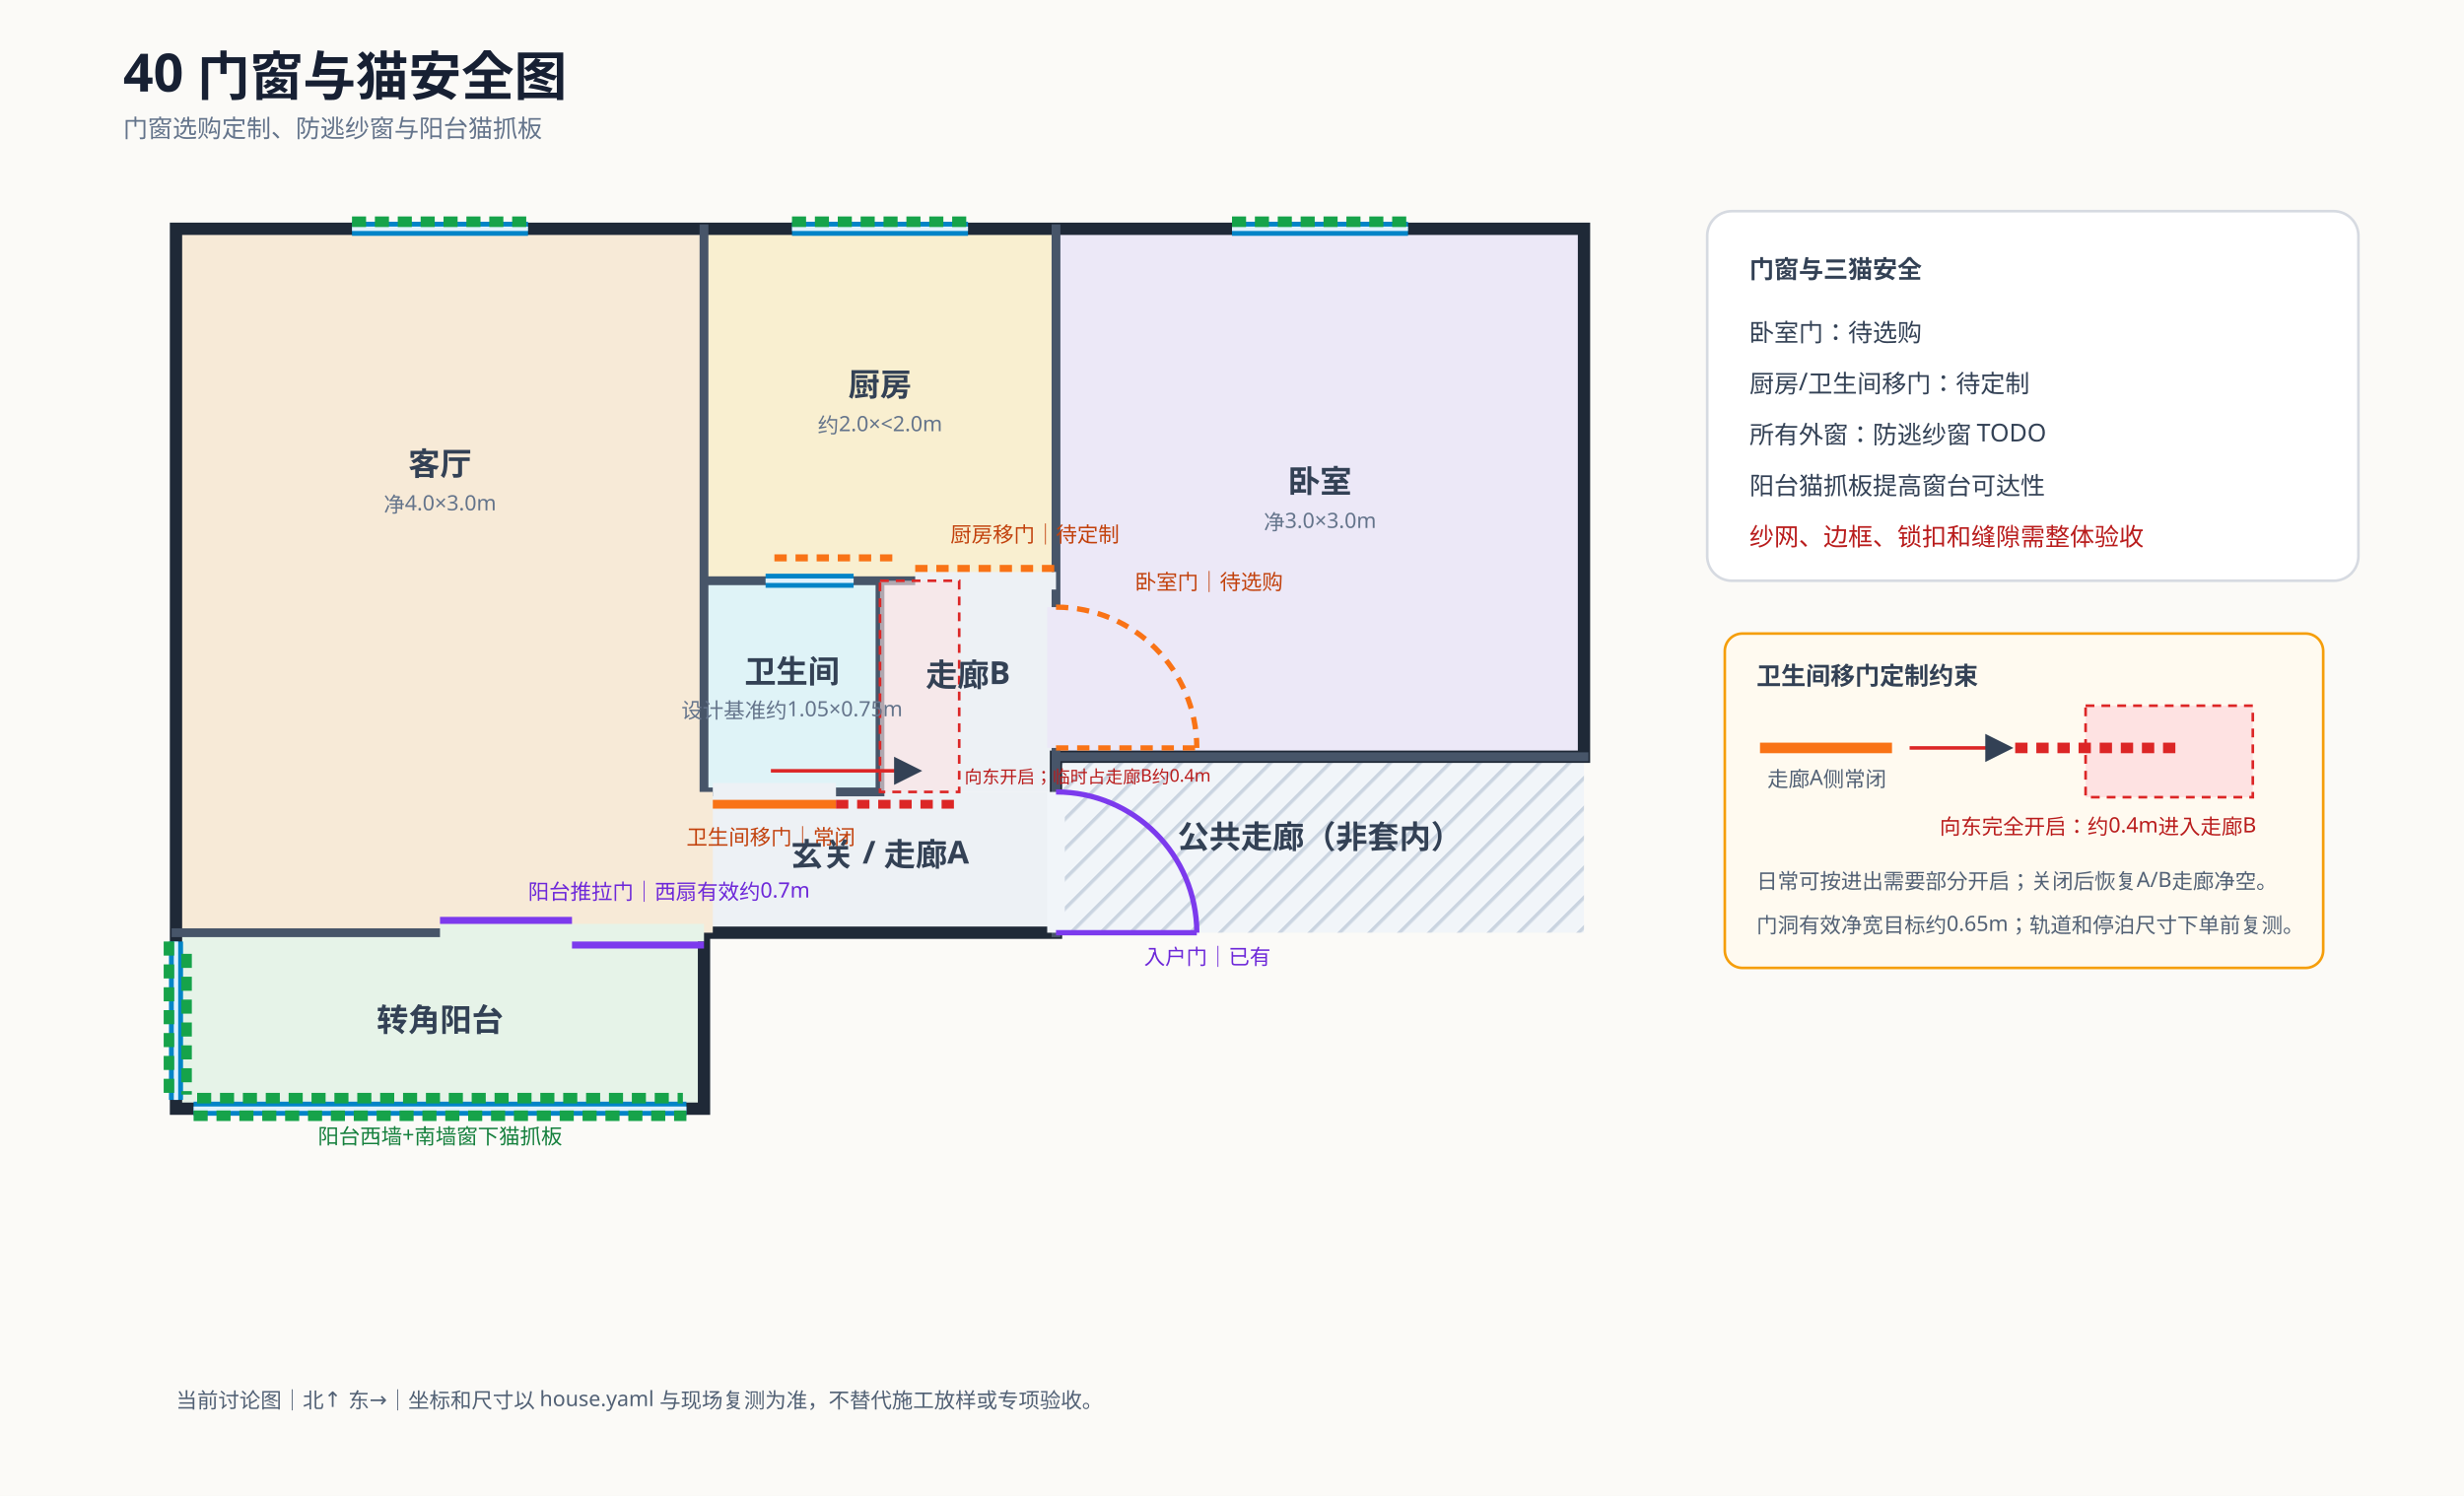
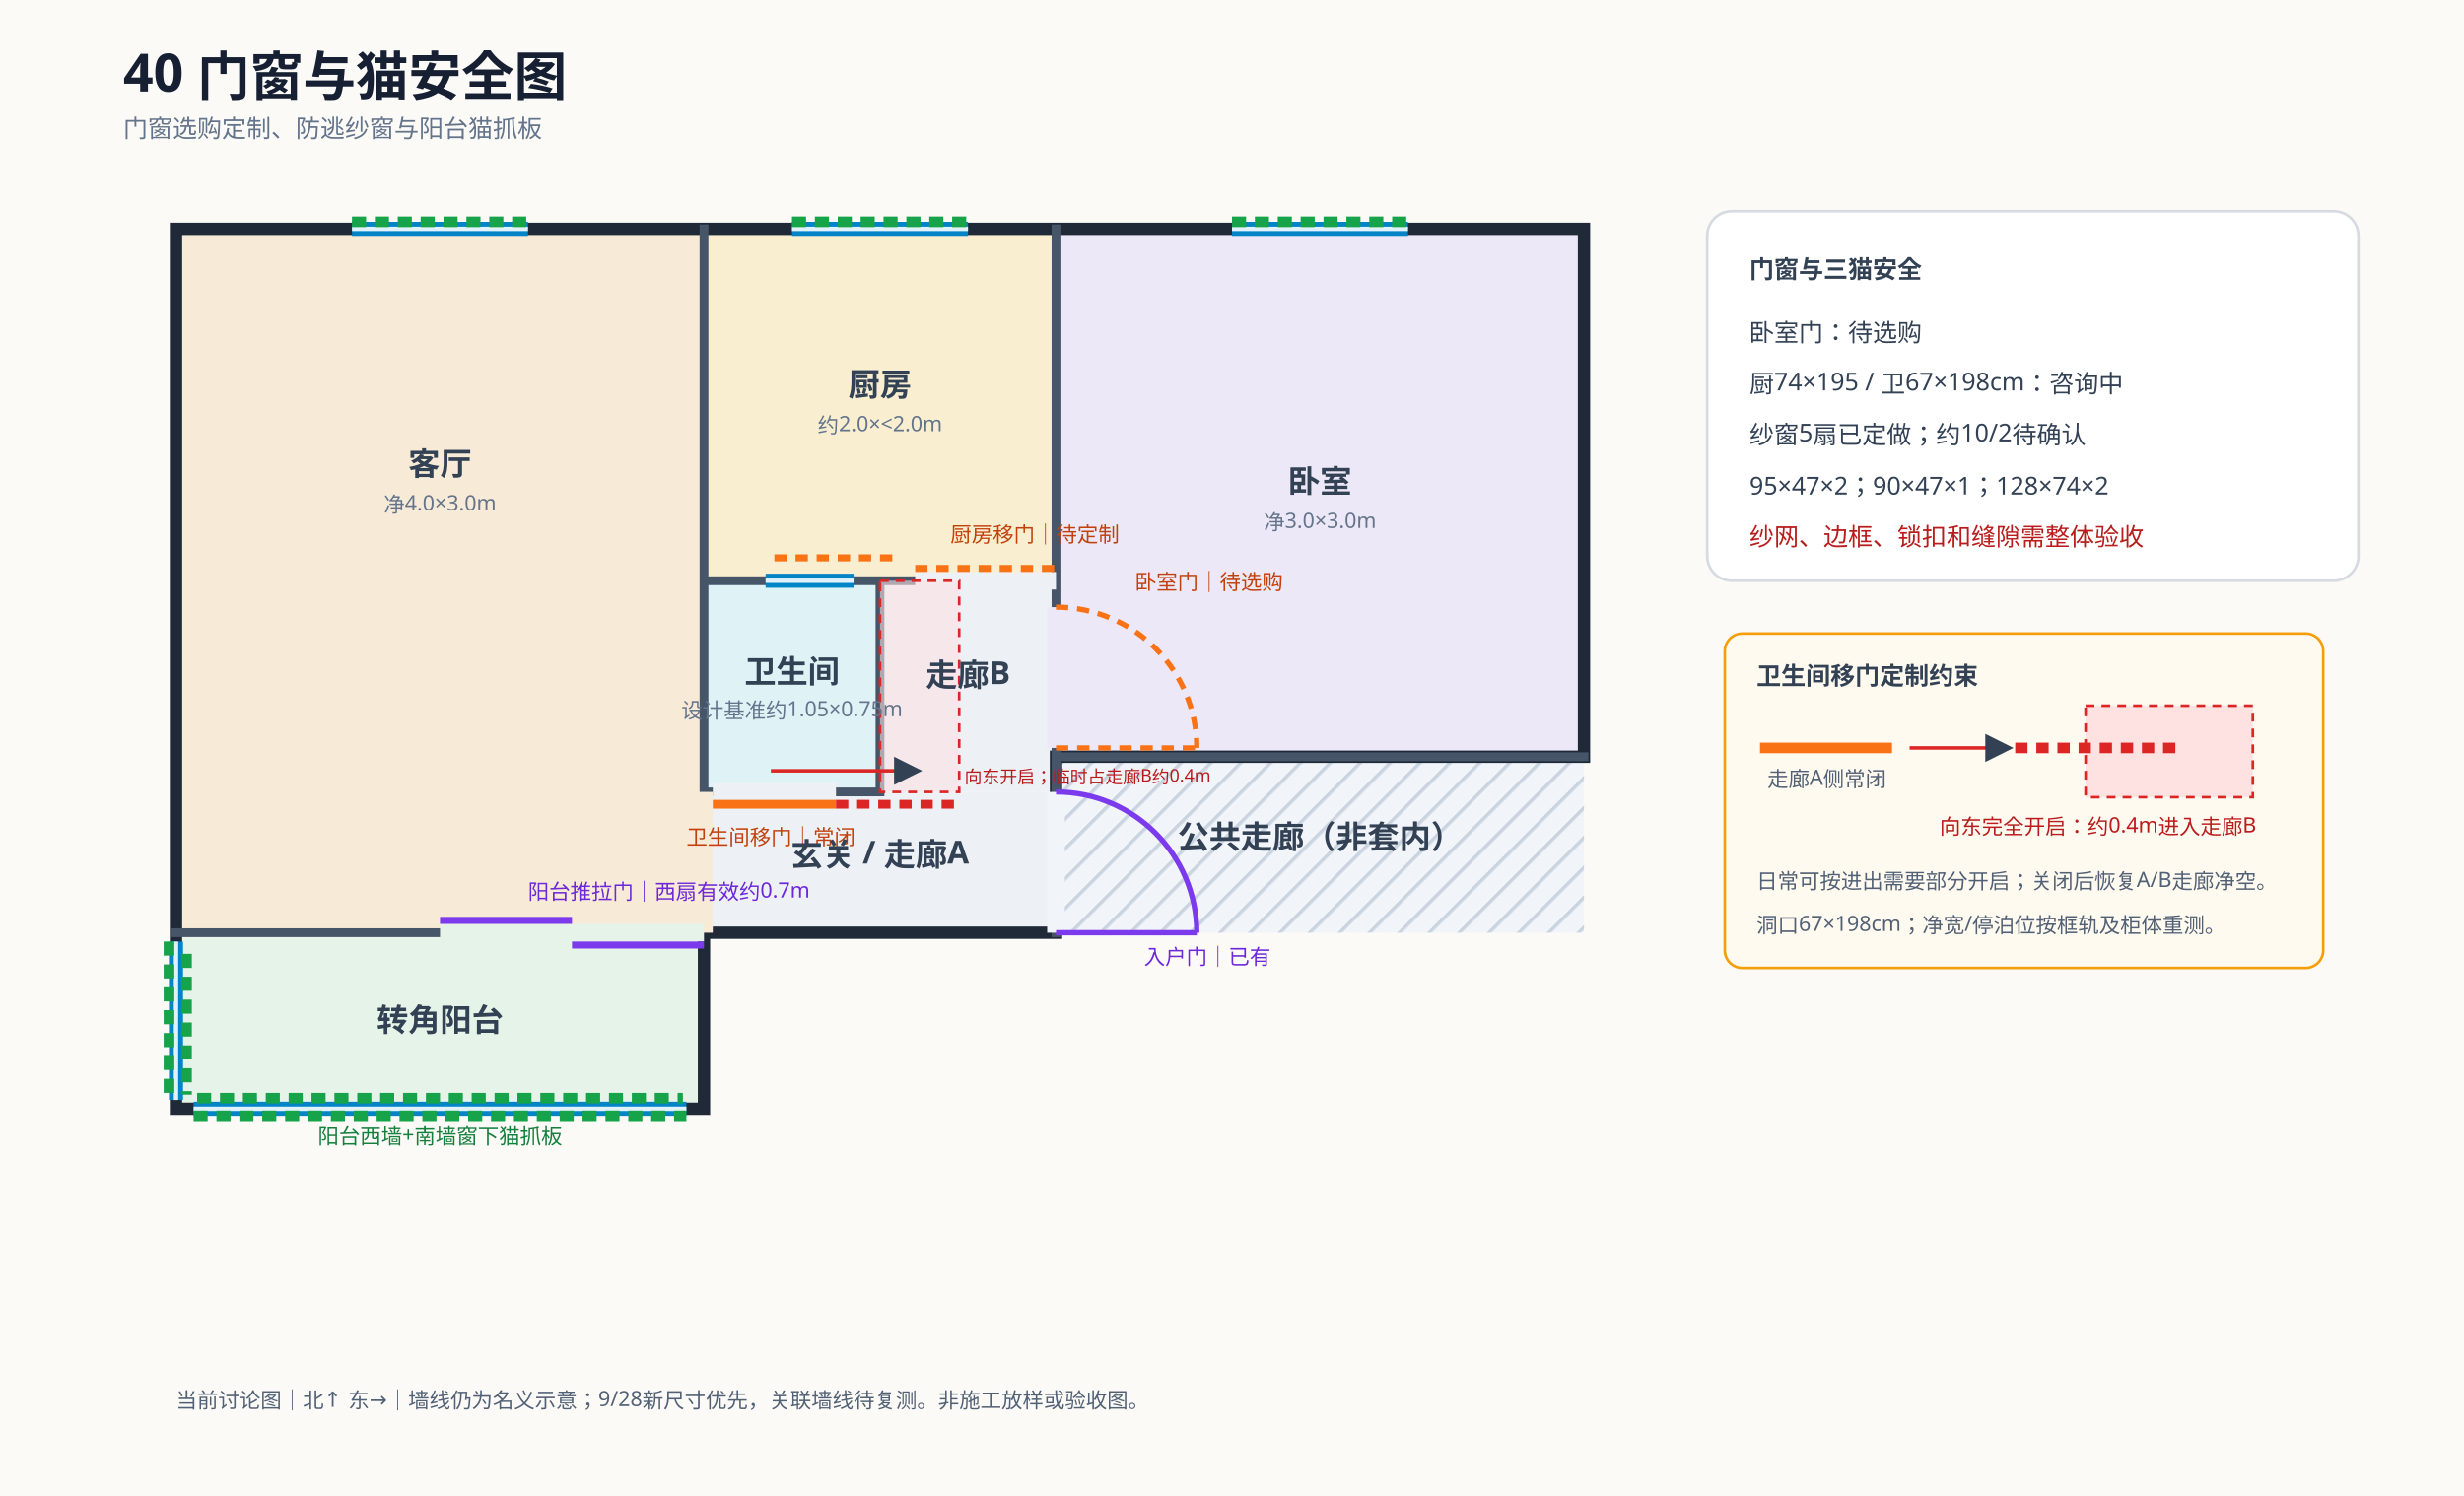
<svg xmlns="http://www.w3.org/2000/svg" width="1400" height="850" viewBox="0 0 1400 850" data-diagram-role="doors-windows-cats" role="img">
  <defs>
    <pattern id="hatch" width="12" height="12" patternUnits="userSpaceOnUse" patternTransform="rotate(45)">
      <rect width="12" height="12" fill="#f1f5f9" />
      <line y2="12" stroke="#cbd5e1" stroke-width="4" />
    </pattern>
    <pattern id="danger" width="10" height="10" patternUnits="userSpaceOnUse" patternTransform="rotate(45)">
      <rect width="10" height="10" fill="#fff1f2" />
      <line y2="10" stroke="#fecaca" stroke-width="3" />
    </pattern>
    <marker id="arrow" markerWidth="8" markerHeight="8" refX="6" refY="4" orient="auto">
      <path d="M0 0L8 4 0 8z" fill="#334155" />
    </marker>
    <marker id="blue-arrow" markerWidth="8" markerHeight="8" refX="6" refY="4" orient="auto">
      <path d="M0 0L8 4 0 8z" fill="#2563eb" />
    </marker>
    <style>
    text{font-family:"Source Han Sans SC","Heiti SC","Arial Unicode MS",sans-serif}
    .wall{fill:none;stroke:#1f2937;stroke-width:7;stroke-linecap:square;stroke-linejoin:miter}
    .iw{fill:none;stroke:#475569;stroke-width:5;stroke-linecap:square}
    .win{stroke:#0284c7;stroke-width:8}.winc{stroke:#e0f2fe;stroke-width:2.5}
    .title{font-size:30px;font-weight:750;fill:#172033}.subtitle{font-size:14px;fill:#64748b}
    .room{font-size:18px;font-weight:750;fill:#334155;text-anchor:middle}.roomsub{font-size:12px;fill:#64748b;text-anchor:middle}
    .note{font-size:14px;fill:#334155}.small{font-size:12px;fill:#526175}.micro{font-size:10px;fill:#64748b}
    .panel{fill:#fff;stroke:#d6dae1;stroke-width:1.5}.fixed{fill:#fffdf8;stroke:#64748b;stroke-width:2}
    .planned{fill:#fff7ed;stroke:#f97316;stroke-width:2;stroke-dasharray:7 5}
    .water{fill:none;stroke:#0284c7;stroke-width:4}.hot{fill:none;stroke:#dc2626;stroke-width:4}
    .drain{fill:none;stroke:#0f766e;stroke-width:5}.gas{fill:none;stroke:#ea580c;stroke-width:4}
    .power{fill:none;stroke:#2563eb;stroke-width:3}.network{fill:none;stroke:#7c3aed;stroke-width:3;stroke-dasharray:7 5}
    .danger{fill:#fff1f2;stroke:#dc2626;stroke-width:2}.cat{fill:none;stroke:#16a34a;stroke-width:6;stroke-dasharray:8 5}
    .dim{fill:none;stroke:#64748b;stroke-width:1.5}.dimtext{font-size:12px;fill:#475569;text-anchor:middle}
    .center{text-anchor:middle}.bold{font-weight:700}.orange{fill:#c2410c}.red{fill:#b91c1c}.blue{fill:#1d4ed8}.green{fill:#15803d}.purple{fill:#6d28d9}
  </style>
  </defs>
  <rect width="1400" height="850" fill="#fbfaf7" />
  <text x="70" y="52" class="title">40 门窗与猫安全图</text>
  <text x="70" y="78" class="subtitle">门窗选购定制、防逃纱窗与阳台猫抓板</text>
  <rect x="100" y="130" width="300" height="400" fill="#f7ead7" />
  <rect x="100" y="530" width="300" height="100" fill="#e6f3e8" />
  <rect x="400" y="130" width="200" height="200" fill="#f9efd0" />
  <rect x="400" y="330" width="100" height="120" fill="#dff3f7" />
  <rect x="500" y="330" width="100" height="120" fill="#edf1f5" />
  <rect x="400" y="450" width="200" height="80" fill="#edf1f5" />
  <rect x="600" y="130" width="300" height="300" fill="#ece8f7" />
  <rect x="600" y="430" width="300" height="100" fill="url(#hatch)" />
  <path class="wall" d="M100 130H900V430H600V530H400V630H100Z" />
  <path class="iw" d="M400 130V450M400 330H520M500 330V450M400 450H405M475 450H500M600 130V345M600 425V530M600 430H900M100 530H250" />
  <g data-connection="hall-a-b-open" />
  <path d="M400 450V530" stroke="#f7ead7" stroke-width="10" />
  <path d="M520 330H600" stroke="#edf1f5" stroke-width="10" />
  <path d="M405 450H475" stroke="#edf1f5" stroke-width="10" />
  <path d="M600 345V425" stroke="#ece8f7" stroke-width="10" />
  <path d="M600 450V530" stroke="#f1f5f9" stroke-width="10" />
  <path d="M250 530H400" stroke="#e6f3e8" stroke-width="10" />
  <path class="win" d="M200 130H300M450 130H550M700 130H800M100 535V625M110 630H390M435 330H485" />
  <path class="winc" d="M200 130H300M450 130H550M700 130H800M100 535V625M110 630H390M435 330H485" />
  <path d="M600 530H680M600 450A80 80 0 0 1 680 530" fill="none" stroke="#7c3aed" stroke-width="3" />
  <text x="650" y="548" class="small purple">入户门｜已有</text>
  <path d="M600 425H680M600 345A80 80 0 0 1 680 425" fill="none" stroke="#f97316" stroke-width="3" stroke-dasharray="7 5" />
  <text x="645" y="335" class="small orange">卧室门｜待选购</text>
  <path d="M520 323H600M440 317H510" fill="none" stroke="#f97316" stroke-width="4" stroke-dasharray="7 5" />
  <text x="540" y="308" class="small orange">厨房移门｜待定制</text>
  <path d="M405 457H475" fill="none" stroke="#f97316" stroke-width="5" />
  <text x="438" y="480" class="small orange center">卫生间移门｜常闭</text>
  <g data-state="bath-slider-open-east" data-intrusion-m="0.4">
    <rect x="500" y="330" width="45" height="120" fill="#fee2e2" fill-opacity=".58" stroke="#dc2626" stroke-width="1.5" stroke-dasharray="5 4" />
    <path d="M475 457H545" fill="none" stroke="#dc2626" stroke-width="5" stroke-dasharray="7 5" />
    <path d="M438 438H520" fill="none" stroke="#dc2626" stroke-width="2" marker-end="url(#arrow)" />
    <text x="548" y="445" class="micro red">向东开启；临时占走廊B约0.4m</text>
  </g>
  <path d="M250 523H325M325 537H400" fill="none" stroke="#7c3aed" stroke-width="4" />
  <text x="300" y="511" class="small purple">阳台推拉门｜西扇有效约0.7m</text>
  <path d="M200 126H300" class="cat" />
  <path d="M450 126H550" class="cat" />
  <path d="M700 126H800" class="cat" />
  <path d="M96 535V625" class="cat" />
  <path d="M110 634H390" class="cat" />
  <path d="M106 542V622" class="cat" />
  <path d="M112 624H388" class="cat" />
  <text x="250" y="650" class="small green center">阳台西墙+南墙窗下猫抓板</text>
  <g data-detail="bath-slider-constraint">
    <rect x="980" y="360" width="340" height="190" rx="10" fill="#fffaf0" stroke="#f59e0b" stroke-width="1.5" />
    <text x="998" y="389" class="note bold">卫生间移门定制约束</text>
    <line x1="1000" y1="425" x2="1075" y2="425" stroke="#f97316" stroke-width="6" />
    <text x="1038" y="447" class="small center">走廊A侧常闭</text>
    <path d="M1085 425H1140" stroke="#dc2626" stroke-width="2" marker-end="url(#arrow)" />
    <rect x="1185" y="401" width="95" height="52" fill="#fee2e2" stroke="#dc2626" stroke-width="1.5" stroke-dasharray="5 4" />
    <line x1="1145" y1="425" x2="1240" y2="425" stroke="#dc2626" stroke-width="6" stroke-dasharray="7 5" />
    <text x="1192" y="474" class="small red center">向东完全开启：约0.4m进入走廊B</text>
    <text x="998" y="505" class="small">日常可按进出需要部分开启；关闭后恢复A/B走廊净空。</text>
-     <text x="998" y="530" class="small">门洞有效净宽目标约0.65m；轨道和停泊尺寸下单前复测。</text>
+     <text x="998" y="530" class="small">洞口67×198cm；净宽/停泊位按框轨及柜体重测。</text>
  </g>
  <text x="250" y="270" class="room">客厅</text>
  <text x="250" y="291" class="roomsub">净4.0×3.0m</text>
  <text x="500" y="225" class="room">厨房</text>
  <text x="500" y="246" class="roomsub">约2.0×&lt;2.0m</text>
  <text x="450" y="388" class="room">卫生间</text>
  <text x="450" y="408" class="roomsub">设计基准约1.05×0.75m</text>
  <text x="750" y="280" class="room">卧室</text>
  <text x="750" y="301" class="roomsub">净3.0×3.0m</text>
  <text x="550" y="390" class="room">走廊B</text>
  <text x="500" y="492" class="room">玄关 / 走廊A</text>
  <text x="250" y="586" class="room">转角阳台</text>
  <text x="750" y="482" class="room">公共走廊（非套内）</text>
  <rect x="970" y="120" width="370" height="210" rx="14" class="panel" />
  <text x="994" y="158" class="note bold">门窗与三猫安全</text>
  <text x="994" y="194" class="note">卧室门：待选购</text>
-   <text x="994" y="223" class="note">厨房/卫生间移门：待定制</text>
-   <text x="994" y="252" class="note">所有外窗：防逃纱窗 TODO</text>
-   <text x="994" y="281" class="note">阳台猫抓板提高窗台可达性</text>
+   <text x="994" y="223" class="note">厨74×195 / 卫67×198cm：咨询中</text>
+   <text x="994" y="252" class="note">纱窗5扇已定做；约10/2待确认</text>
+   <text x="994" y="281" class="note">95×47×2；90×47×1；128×74×2</text>
  <text x="994" y="310" class="note red">纱网、边框、锁扣和缝隙需整体验收</text>
-   <text x="100" y="800" class="small">当前讨论图｜北↑ 东→｜坐标和尺寸以 house.yaml 与现场复测为准，不替代施工放样或专项验收。</text>
+   <text x="100" y="800" class="small">当前讨论图｜北↑ 东→｜墙线仍为名义示意；9/28新尺寸优先，关联墙线待复测。非施工放样或验收图。</text>
</svg>
